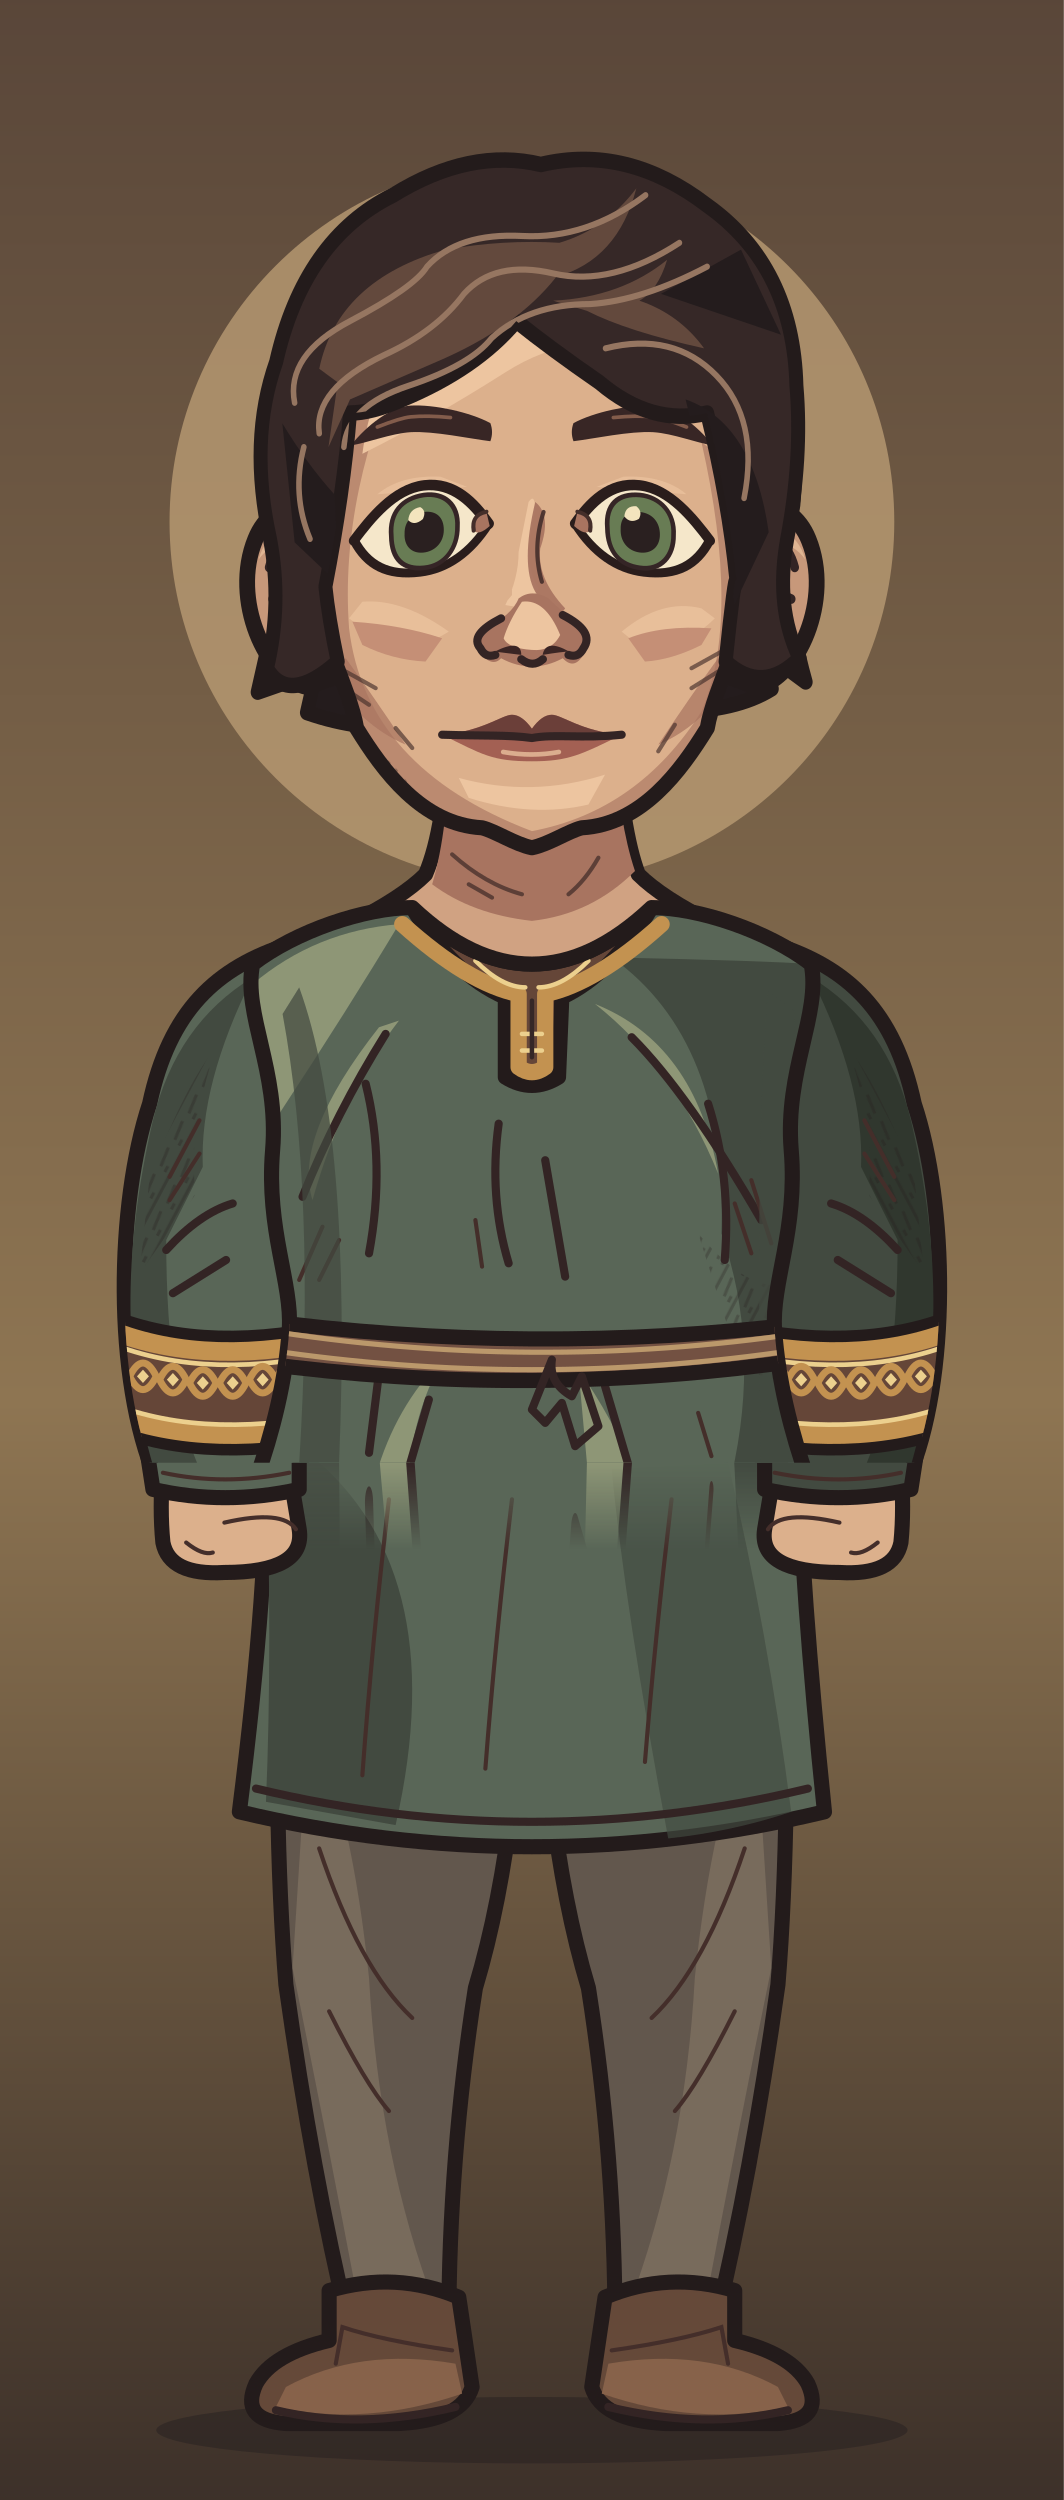
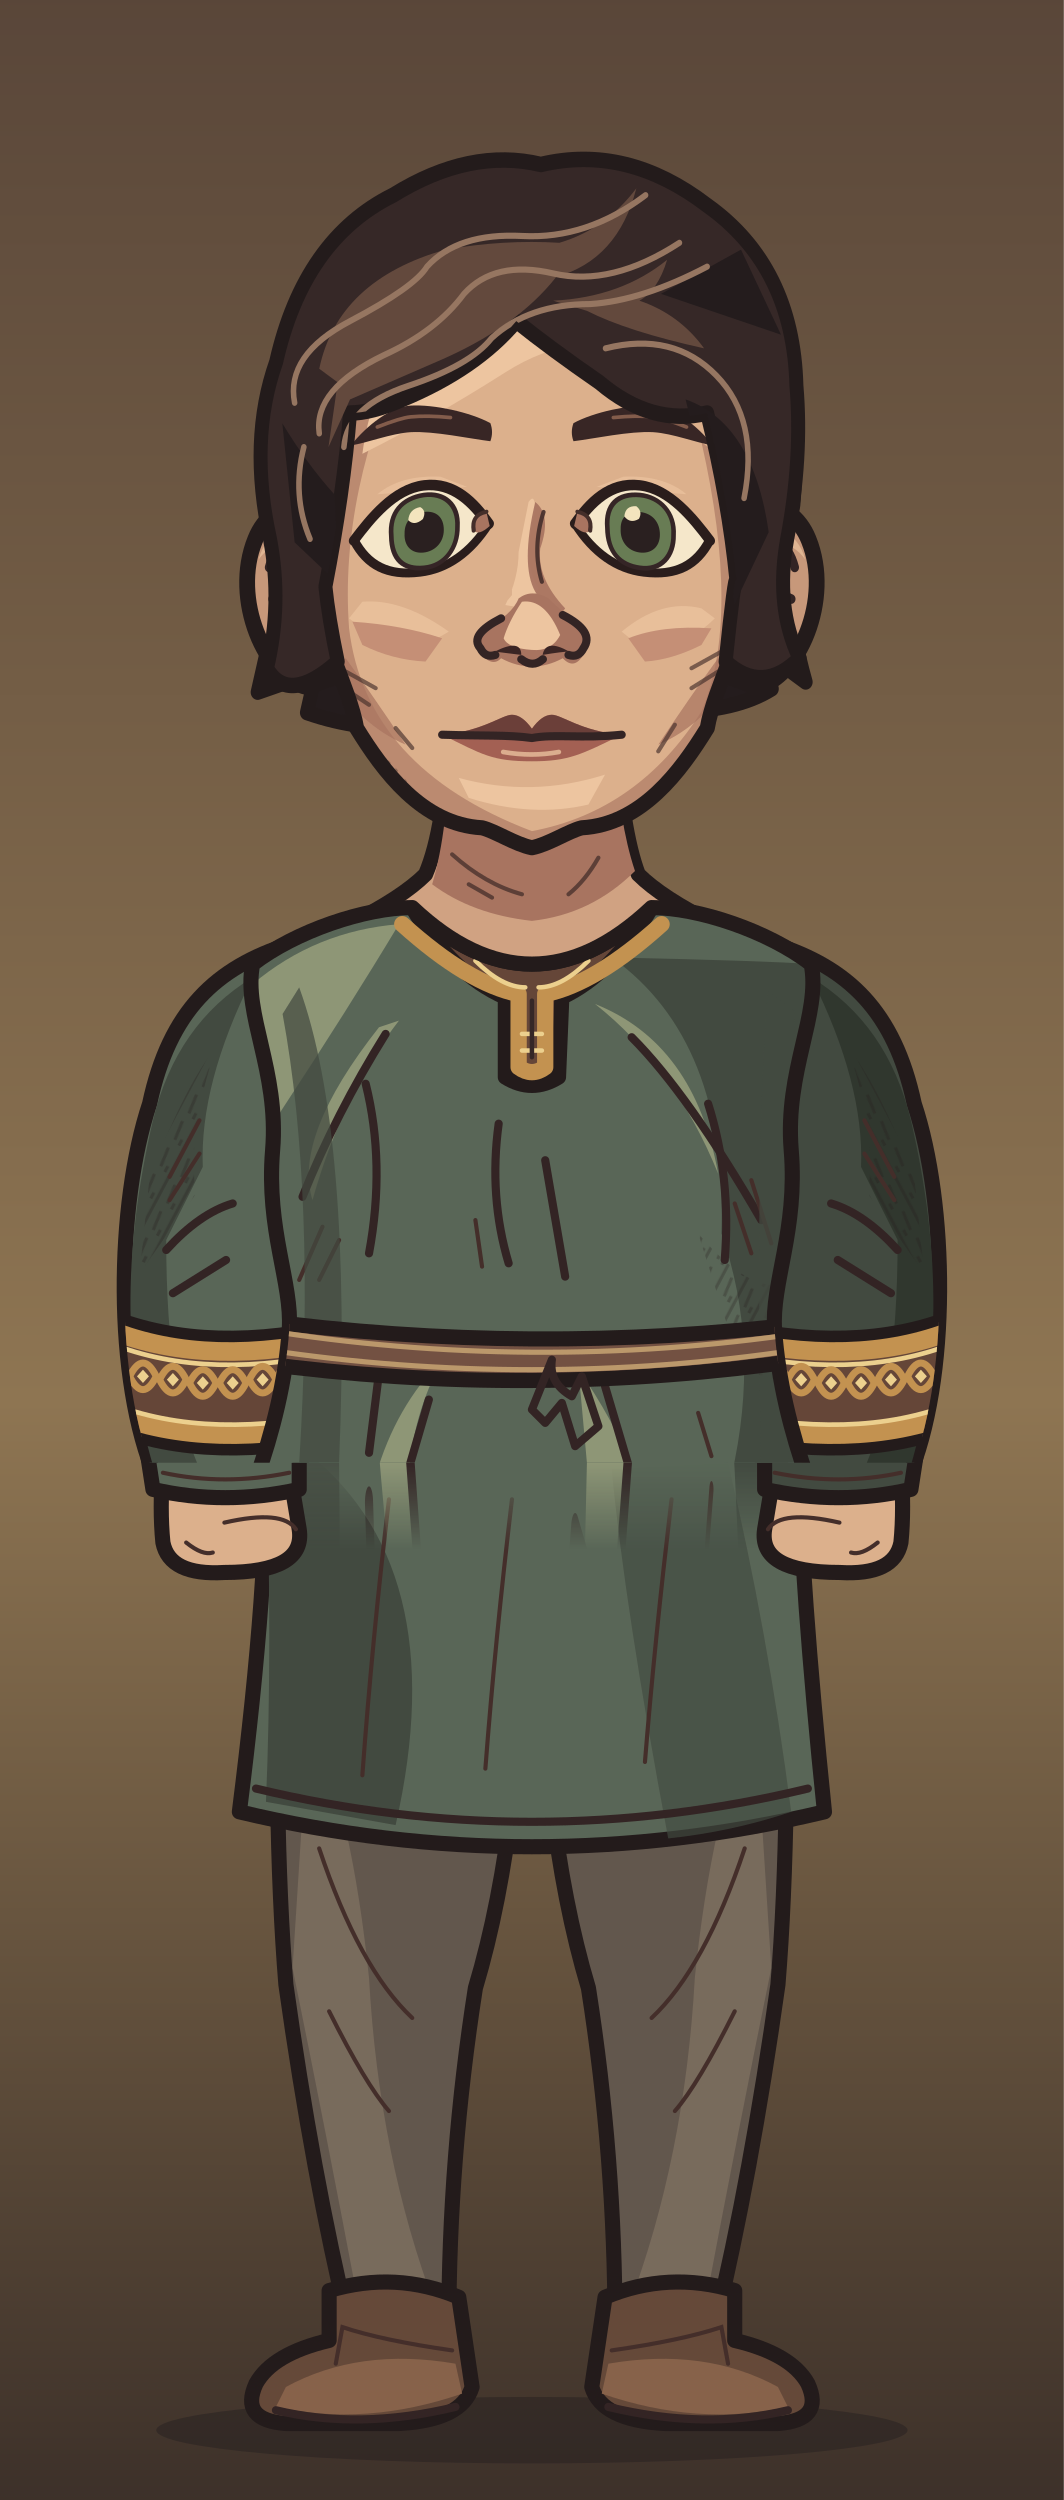
<svg xmlns="http://www.w3.org/2000/svg" xmlns:xlink="http://www.w3.org/1999/xlink" aria-labelledby="title" width="320" height="752" viewBox="0 0 320 752" role="img">
  <defs>
    <style>
      .edge {stroke:#231b1b;stroke-width:4.55;stroke-linecap:round;stroke-linejoin:round}
      .seam {fill:none;stroke:#332424;stroke-width:2.45;stroke-linecap:round;stroke-linejoin:round}
      .etch {fill:none;stroke:#442e2a;stroke-width:1.25;stroke-linecap:round}
      .hair-line {fill:none;stroke:#967661;stroke-width:1.45;stroke-linecap:round}
      .white {fill:#f5e7ca;stroke:#2a1d1c;stroke-width:2.65;stroke-linejoin:round}
      .label {fill:#efdfc1;font:600 20px Georgia,serif}
      .muted {fill:#b8aa96;font:13px 'Segoe UI',sans-serif}
      .section {fill:#dcbb8e;font:600 14px 'Segoe UI',sans-serif}
    </style>
    <linearGradient id="umber" x2="0" y2="1" gradientUnits="objectBoundingBox">
      <stop stop-color="#594639" />
      <stop offset=".56" stop-color="#8e7552" />
      <stop offset="1" stop-color="#3c3029" />
    </linearGradient>
    <linearGradient id="ash" x2="0" y2="1" gradientUnits="objectBoundingBox">
      <stop stop-color="#3b423d" />
      <stop offset=".56" stop-color="#7a7d67" />
      <stop offset="1" stop-color="#242b28" />
    </linearGradient>
    <linearGradient id="rose" x2="0" y2="1" gradientUnits="objectBoundingBox">
      <stop stop-color="#51404a" />
      <stop offset=".56" stop-color="#8a6972" />
      <stop offset="1" stop-color="#372c33" />
    </linearGradient>
    <pattern id="paper-grain" width="63" height="57" patternUnits="userSpaceOnUse">
      <path d="M1 16l2-1m21-4 5-2m16 7 6-1M12 32l3-1m16 11 4-1m20-14 4 1M4 51l5-1m41 0 9-2" fill="none" stroke="#231a1b" stroke-width=".85" opacity=".19" />
      <path d="M4 5l9-1m29 2 2-1M1 40l4-1m12 9 1-1m21-23 4-1m9 12 5-2" fill="none" stroke="#f0dbb5" stroke-width=".85" opacity=".23" />
      <path d="M16 19h.6m13-3h.7m28 6h.7m-39 15h.6m23 4h.6m-12 11h.7m29-39h.7" fill="none" stroke="#21191a" stroke-width="1.2" opacity=".28" stroke-linecap="round" />
    </pattern>
    <pattern id="ink-lines" width="7" height="9" patternUnits="userSpaceOnUse" patternTransform="rotate(28)">
      <path d="M1 -2V10m2.8-8 .6 6m1.9-1v5" stroke="#271d1d" stroke-width=".95" fill="none" opacity=".65" />
    </pattern>
    <radialGradient id="vignette" cx=".5" cy=".39" r=".72">
      <stop offset=".47" stop-color="#20191c" stop-opacity="0" />
      <stop offset="1" stop-color="#20191c" stop-opacity=".48" />
    </radialGradient>
    <g id="firs" fill="currentColor">
      <path d="M10 439Q15 379 12 300L9 220 15 146 15 54 19 80 21 147 28 230 25 326 29 439Z" />
      <path d="M17 169Q27 174 45 174L57 169 49 179 27 187 17 185                M18 194Q29 196 52 192L63 183 56 194 26 205 16 207                M15 225Q46 230 67 218L77 206 71 223 42 238 18 241                M17 252Q48 255 78 245L91 230 84 249 52 266 20 269                M14 282Q40 281 71 278L88 261 84 281 57 291 19 298                M19 312Q43 316 69 310L88 299 84 310 58 322 22 325" />
      <path d="M6 312 0 315V284L11 285M0 266 13 270V250L0 249M0 220 15 221 15 206 0 202                M0 180 16 181V167L0 165M0 141 15 150V138L0 133M0 112 17 127V118L0 104" />
      <path d="M64 440Q55 380 58 324L59 258 63 217 68 222 65 266 68 328 76 440Z                M63 291Q78 294 89 282L100 267 96 283 81 301 62 307                M63 323Q80 323 106 304L98 321 68 339                M63 316Q44 306 37 293L41 307 64 329Z" />
    </g>
    <g id="brambles" fill="none" stroke="currentColor" stroke-linecap="round" stroke-linejoin="round">
      <path stroke-width="3.8" d="M9 440Q13 401 21 380T26 333m-8 57Q39 375 43 352m-28 46Q6 377 0 376M41 440Q41 402 63 385m-20 44q26-6 39-30" />
      <path stroke-width="2" d="M23 364l14-13m-12 4-7-15m20 29 17-4m-15-1 1-11m13 49 2-17m2 14 18-5m-34 32q-12-10-17-10" />
    </g>
    <g id="night-scratches" fill="none" stroke="currentColor" stroke-width="1.2" stroke-linecap="round">
      <path d="M16 113q32-11 54-8m-30 9 16-3m184-40q19-4 44 1m-11 7 19 4                M24 335q33-3 68-16m-44 16 26-4m164-9q31 5 60-3m-39 8 38-3                M27 391q22-6 52-5m168 14q28-8 57-8m-40 11 24-4                M55 178l18-6m177 36 17 3m-12-4 17-1" />
    </g>
    <g id="shirt-setting">
      <rect width="320" height="440" fill="url(#umber)" />
-       <path d="M60 187C49 137 74 84 122 63c51-23 107-8 139 35 30 40 23 101-1 135-24 36-65 54-110 49-44-4-79-42-90-95Z" fill="#c2a077" />
-       <path d="M53 178C47 128 84 78 129 61m-65 160c22 43 65 68 103 66m82-187c19 20 27 48 24 72" fill="none" stroke="#c6a578" stroke-width="1.3" opacity=".65" />
      <path d="M50 217q24 8 64 1l-15 7-56 6m176-90q39-13 70-5l-26 4 28 2-64 6" fill="#856c54" opacity=".5" />
      <use xlink:href="#firs" style="color:#342827" opacity=".52" transform="translate(-26 8)" />
      <use xlink:href="#firs" style="color:#413128" opacity=".58" transform="translate(340 101) scale(-1 .81)" />
      <use xlink:href="#night-scratches" style="color:#dfbb87" opacity=".28" />
      <use xlink:href="#brambles" style="color:#291f22" opacity=".71" />
      <rect width="320" height="440" fill="url(#vignette)" />
      <rect width="320" height="440" fill="url(#paper-grain)" />
    </g>
    <g id="armor-setting">
      <rect width="320" height="440" fill="url(#ash)" />
-       <path d="M48 164c1-51 34-91 83-101 48-11 98 1 130 36 37 39 36 93 8 136-20 30-75 59-121 49-56-12-101-60-100-120Z" fill="#a5a48a" />
-       <path d="M54 144q8-48 53-66m108 5c39 15 61 39 68 68m-44 107q-41 31-93 30" fill="none" stroke="#bec0a0" stroke-width="1.2" opacity=".56" />
      <path d="M42 173q49-4 68 3l-43 6 25 3-49 4m151 35q47 10 104-6l-26 14-62 8Z" fill="#707764" opacity=".48" />
      <use xlink:href="#firs" style="color:#27312c" opacity=".64" transform="translate(-36 30)" />
      <use xlink:href="#firs" style="color:#303833" opacity=".75" transform="translate(324 45) scale(-.86 1.03)" />
      <use xlink:href="#brambles" style="color:#252a27" opacity=".62" transform="translate(319 10) scale(-1 1)" />
      <use xlink:href="#night-scratches" style="color:#d8d8a9" opacity=".28" transform="translate(-2 21)" />
      <rect width="320" height="440" fill="url(#vignette)" />
      <rect width="320" height="440" fill="url(#paper-grain)" />
    </g>
    <g id="woman-setting">
      <rect width="320" height="440" fill="url(#rose)" />
-       <path d="M56 160C60 107 95 74 142 65c47-9 100 15 121 50 23 39 19 90-12 126-31 39-73 55-115 44-52-13-85-74-80-125Z" fill="#b18b83" />
-       <path d="M61 126c15-36 40-55 84-63m97 38c27 25 36 61 29 98m-201 25q14 29 42 47" fill="none" stroke="#d0a69a" stroke-width="1.2" opacity=".58" />
      <path d="M44 235q40-4 76-1l-20 6-36 2 19 3-44 5m183-50q35 3 60-3l-24 9-31 2" fill="#775d65" opacity=".6" />
      <use xlink:href="#firs" style="color:#3b2b34" opacity=".58" transform="translate(-20 84) scale(.86 .91)" />
      <use xlink:href="#firs" style="color:#3d2e39" opacity=".68" transform="translate(327 54) scale(-.85 .98)" />
      <path d="M300 440q-2-82-6-173l-9-103 7-35 12 42 9 98 7 171Z                M294 195q-10-18-25-24l-15-1 13-4 11 2 18 15                M285 162q-13-22-34-27l-7 4 7-11 17 4 20 17                M303 242q-18-23-36-27l-13 3 15-9 11 2 21 15" fill="#3a2b33" opacity=".64" />
      <use xlink:href="#brambles" style="color:#2d2229" opacity=".8" transform="translate(12 6)" />
      <use xlink:href="#night-scratches" style="color:#e1b8a8" opacity=".28" transform="translate(0 7)" />
      <rect width="320" height="440" fill="url(#vignette)" />
      <rect width="320" height="440" fill="url(#paper-grain)" />
    </g>
    <pattern id="mail-rings" width="14" height="13" patternUnits="userSpaceOnUse" patternTransform="rotate(-7)">
      <path d="M-1 2q3-3 6 0 1 3-2 5Q0 8-1 5M6 2q3-3 6 0 1 3-2 5Q7 8 6 5M3 8q3-3 6 0 1 3-2 5-3 1-4-2M10 8q3-3 6 0" fill="none" stroke="#2d2c28" stroke-width="1.6" stroke-linecap="round" />
      <path d="M-.5 4q1.5-2 3-1m5 1q1.4-2 3-1M4 10q1.5-2 3-1m4 1q1.4-2 3-1" fill="none" stroke="#9a9b87" stroke-width="1.12" opacity=".78" stroke-linecap="round" />
    </pattern>
    <pattern id="armor-plates" width="47" height="24" patternUnits="userSpaceOnUse" patternTransform="translate(4 4) rotate(2)">
      <path d="M1 0l21 .7 1 18-3 3-17-1-1-4Zm24 1 19-1 2 15-3 7-19-2Z" fill="#85867a" stroke="#352e2a" stroke-width="1.75" stroke-linejoin="round" />
      <path d="M2 2l18 .2-.2 4L5 7 4 17Zm24 0 16-1 1 4-14 2-3 10Z" fill="#a9a58d" />
      <path d="M19 4l4 14-3 3-16-1 13-4Zm22 2 4 10-2 5-17-1 13-4Z" fill="#62655f" />
      <path d="M7 7l1-.5m6 12 3-2m16-7 5-1m-7 5 4-2" fill="none" stroke="#d0c0a0" stroke-width=".9" opacity=".76" />
      <path d="M6 12q2-2 2.7 1-1 2.2-2.7.5Zm12 1q1.8-2 2.4.6-1 2.6-2.5.8Zm11 1q1-2.2 2.8-1-.2 2.9-2.8 2.1Zm12-2q2.2-1.4 2.3.8-1 2.3-2.3.5Z" fill="#3c342d" />
    </pattern>
    <clipPath id="portrait-frame">
      <rect width="320" height="440" />
    </clipPath>
    <clipPath id="wardrobe-torso-mask">
      <path d="M124 273 C110 273 89 280 76 290 C73 305 84 322 82 346 C80 370 88 386 87 400 C86 415 82 431 77 445 H243 C238 431 234 415 233 400 C232 386 240 370 238 346 C236 322 247 305 244 290 C231 280 210 273 196 273 Q160 307 124 273Z" />
    </clipPath>
    <clipPath id="wardrobe-sleeve-mask">
      <path d="M87 284 C65 291 51 304 45 332 C35 362 34 415 47 445 H88 Q108 406 105 336Z" />
    </clipPath>
    <clipPath id="face-shape-clip">
      <path d="M 160 73 C 191 73 219 90 223 128 C 224 143 225 164 225 177 C 225 189 214.75 207 212.75 219 C 204.75 232 193 248 175 249 C 171 250 165 254 160 255 C 155 254 149 250 145 249 C 127 248 115.25 232 107.25 219 C 105.25 207 95 189 95 177 C 95 164 96 143 97 128 C 101 90 129 73 160 73 Z" />
    </clipPath>
    <clipPath id="face-features-eye-left">
      <path d="M-21 0 C-16 -6 -9 -14 0 -14 C9 -14 15 -7 19.5 0 C14 8 7 12 -1 12 C-11 12 -17 8 -21 0Z" />
    </clipPath>
    <clipPath id="face-features-eye-right">
      <path d="M-21 0 C-16 -6 -9 -14 0 -14 C9 -14 15 -7 19.5 0 C14 8 7 12 -1 12 C-11 12 -17 8 -21 0Z" />
    </clipPath>
    <clipPath id="face-features-nose-bridge">
      <path d="M154 144H167V179L172 185V187H149V185L154 179Z" />
    </clipPath>
    <clipPath id="hair-crown-clip">
      <path d="M97 198q-16 13-23 2 5-19 1-38-7-29 2-52 9-36 38-49 25-14 48-9 28-6 54 12 28 18 29 53 2 21-3 45-4 20 4 35-12 11-24 1Q226 172 226.5 174Q224 151 217 125Q199 129 182 116Q166 106 155 98Q142 112 118 121Q108 125 101 125Q99 148 93 176Q94 185 97 198Z" />
    </clipPath>
    <clipPath id="full-costume-join-outline">
      <path d="M80 435 Q81 474 72 545 Q160 566 248 545 Q241 477 240 435Z" />
    </clipPath>
    <linearGradient id="full-costume-join-fade" x1="0" y1="0" x2="0" y2="1">
      <stop offset="0" stop-color="#fff" />
      <stop offset="1" stop-color="#000" />
    </linearGradient>
    <mask id="full-costume-join-mask" maskUnits="userSpaceOnUse" x="0" y="440" width="320" height="26">
      <rect x="0" y="440" width="320" height="26" fill="url(#full-costume-join-fade)" />
    </mask>
  </defs>
  <g data-part="full-costume">
    <rect width="320" height="752" fill="url(#umber)" />
-     <circle cx="160" cy="157" r="109" fill="#b99b73" opacity=".8" />
    <ellipse cx="160" cy="731" rx="113" ry="10" fill="#261f20" opacity=".5" />
    <g>
      <path d="M84 469 L158 469 Q158 548 143 598 Q135 649 135 700 H105 Q94 654 86 597 Q82 548 84 469Z" fill="#62574d" class="edge" />
      <path d="M93 514 Q106 546 111 595 Q114 649 131 694 H108Q98 641 88 592Z" fill="#8c7c69" opacity=".53" />
      <path d="M96 556Q108 592 124 607 M99 605Q110 627 117 635" class="etch" />
      <g transform="translate(0 0)">
        <path d="M99 689Q119 683 138 691L142 718Q139 728 120 729H86Q72 728 77 717Q82 708 99 704Z" fill="#654939" class="edge" />
        <path d="M86 718Q108 706 137 711L139 720Q110 730 83 724Z" fill="#87624a" />
        <path d="M101 711L103 700Q115 704 136 707" class="etch" />
        <path d="M83 725Q108 731 137 724" class="seam" />
      </g>
    </g>
    <g transform="translate(320 0) scale(-1 1)">
      <path d="M84 469 L158 469 Q158 548 143 598 Q135 649 135 700 H105 Q94 654 86 597 Q82 548 84 469Z" fill="#62574d" class="edge" />
      <path d="M93 514 Q106 546 111 595 Q114 649 131 694 H108Q98 641 88 592Z" fill="#8c7c69" opacity=".53" />
      <path d="M96 556Q108 592 124 607 M99 605Q110 627 117 635" class="etch" />
      <g transform="translate(0 0)">
        <path d="M99 689Q119 683 138 691L142 718Q139 728 120 729H86Q72 728 77 717Q82 708 99 704Z" fill="#654939" class="edge" />
        <path d="M86 718Q108 706 137 711L139 720Q110 730 83 724Z" fill="#87624a" />
        <path d="M101 711L103 700Q115 704 136 707" class="etch" />
        <path d="M83 725Q108 731 137 724" class="seam" />
      </g>
    </g>
    <path d="M80 435 Q81 474 72 545 Q160 566 248 545 Q241 477 240 435Z" fill="#596657" class="edge" />
    <path d="M90 435 Q137 470 119 549 L80 542 Q82 495 80 435Z" fill="#424a40" />
    <path d="M184 442Q188 484 201 553Q220 551 238 545 Q231 491 219 440Z" fill="#424a40" opacity=".66" />
    <path d="M117 451Q112 493 109 534" class="etch" />
    <path d="M154 451Q149 493 146 532" class="etch" />
    <path d="M202 451Q197 493 194 530" class="etch" />
    <path d="M77 538Q160 558 243 538" class="seam" />
    <g clip-path="url(#full-costume-join-outline)" mask="url(#full-costume-join-mask)">
      <use transform="matrix(1 0 0 -4 0 2200)" xlink:href="#full-costume-upper" />
    </g>
    <g>
      <path d="M49 441 Q48 454 49 464 Q51 474 67.5 473Q92 473 90 460 L87 442Z" fill="#dcb08c" class="edge" data-part="hand" />
      <path d="M67.5 458Q85 454 89 460 M56 464q5 4 8 3" class="etch" />
      <path d="M44 435H90L90 448Q67.5 453 46 448Z" fill="#596657" class="edge" />
      <path d="M49 443Q67.5 447 87 443" class="etch" />
    </g>
    <g transform="translate(320 0) scale(-1 1)">
      <path d="M49 441 Q48 454 49 464 Q51 474 67.5 473Q92 473 90 460 L87 442Z" fill="#dcb08c" class="edge" data-part="hand" />
      <path d="M67.5 458Q85 454 89 460 M56 464q5 4 8 3" class="etch" />
      <path d="M44 435H90L90 448Q67.5 453 46 448Z" fill="#424a40" class="edge" />
      <path d="M49 443Q67.5 447 87 443" class="etch" />
    </g>
  </g>
  <g clip-path="url(#portrait-frame)" id="full-costume-upper">
    <g id="hair-back" transform="matrix(0.926 0 0 1.024 11.765 -3.765)">
      <path d="M104 96q-25 16-27 45-7 21 0 42l-6 24 19-6-3 12q35 11 69-6 59 12 82-1l-4-12 15 10q-9-29-4-52 4-39-23-58Z" fill="#241c1d" class="edge" />
    </g>
    <g data-part="neck">
      <g id="face-shape-neck">
        <path d="M 135 219 Q 134 249 128 263 Q 121 270 105 278 L 122 301 198 301 215 278 Q 199 270 192 263 Q 187 250 185 219 Z" fill="#d0a282" class="edge" />
        <path d="M 135 224 185 224 Q 186 247 191 262 Q 178 275 160 277 Q 142 275 130 266 Q 135 249 135 224 Z" fill="#a87460" />
        <path d="M 136 257 q 10 9 21 12 m -16 -3 7 4 m 32 -12 q -4 7 -9 11" class="etch" opacity=".75" />
      </g>
    </g>
    <g id="wardrobe-outfit-rus_gilt_cuff_tunic" data-outfit="rus_gilt_cuff_tunic">
      <path d="M87 284 C65 291 51 304 45 332 C35 362 34 415 47 445 H88 Q108 406 105 336Z" fill="#596657" class="edge" />
      <g data-part="sleeve-left" clip-path="url(#wardrobe-sleeve-mask)">
        <path d="M46 337 Q53 308 76 294 Q60 326 61 351 L50 373 Q50 421 61 444 H47 Q32 397 46 337Z" fill="#424a40" />
        <path d="M45 354 Q56 326 65 315 Q56 342 59 359 L42 383Z" fill="url(#ink-lines)" opacity=".44" />
        <path d="M50 376 q10 -11 20 -14 m-18 27 16 -10 M49 414 q4 11 13 21" class="seam" />
        <path d="M51 354 l9 -17 m-9 24 9 -14 m-6 61 10 13" class="etch" />
        <g data-part="gilt-cuff">
          <path d="M33 396 Q63 408 104 398 L106 431 Q63 441 33 429Z" fill="#654638" class="edge" />
          <path d="M33 400 Q63 412 104 402 M33 425 Q63 437 106 427" fill="none" stroke="#c39250" stroke-width="5.6" stroke-linecap="round" stroke-linejoin="round" />
          <path d="M33 404 Q63 416 104 406 M33 422 Q63 434 106 424" fill="none" stroke="#ecd08e" stroke-width="1.4" stroke-linecap="round" stroke-linejoin="round" />
          <path d="M39 414 q4 -8 8 0 q-4 8 -8 0Z" fill="none" stroke="#c39250" stroke-width="2.1" stroke-linecap="round" stroke-linejoin="round" />
          <path d="M43 412 l1.8 2 -1.8 2 -1.8 -2Z" fill="#ecd08e" />
          <path d="M48 415 q4 -8 8 0 q-4 8 -8 0Z" fill="none" stroke="#c39250" stroke-width="2.1" stroke-linecap="round" stroke-linejoin="round" />
          <path d="M52 413 l1.8 2 -1.8 2 -1.8 -2Z" fill="#ecd08e" />
          <path d="M57 416 q4 -8 8 0 q-4 8 -8 0Z" fill="none" stroke="#c39250" stroke-width="2.1" stroke-linecap="round" stroke-linejoin="round" />
          <path d="M61 414 l1.8 2 -1.8 2 -1.8 -2Z" fill="#ecd08e" />
          <path d="M66 416 q4 -8 8 0 q-4 8 -8 0Z" fill="none" stroke="#c39250" stroke-width="2.1" stroke-linecap="round" stroke-linejoin="round" />
          <path d="M70 414 l1.8 2 -1.8 2 -1.8 -2Z" fill="#ecd08e" />
          <path d="M75 415 q4 -8 8 0 q-4 8 -8 0Z" fill="none" stroke="#c39250" stroke-width="2.1" stroke-linecap="round" stroke-linejoin="round" />
          <path d="M79 413 l1.8 2 -1.8 2 -1.8 -2Z" fill="#ecd08e" />
          <path d="M84 413 q4 -8 8 0 q-4 8 -8 0Z" fill="none" stroke="#c39250" stroke-width="2.1" stroke-linecap="round" stroke-linejoin="round" />
          <path d="M88 411 l1.8 2 -1.8 2 -1.8 -2Z" fill="#ecd08e" />
        </g>
      </g>
      <g transform="translate(320 0) scale(-1 1)">
        <path d="M87 284 C65 291 51 304 45 332 C35 362 34 415 47 445 H88 Q108 406 105 336Z" fill="#424a40" class="edge" />
        <g data-part="sleeve-right" clip-path="url(#wardrobe-sleeve-mask)">
          <path d="M46 337 Q53 308 76 294 Q60 326 61 351 L50 373 Q50 421 61 444 H47 Q32 397 46 337Z" fill="#30372e" />
          <path d="M45 354 Q56 326 65 315 Q56 342 59 359 L42 383Z" fill="url(#ink-lines)" opacity=".44" />
          <path d="M50 376 q10 -11 20 -14 m-18 27 16 -10 M49 414 q4 11 13 21" class="seam" />
          <path d="M51 354 l9 -17 m-9 24 9 -14 m-6 61 10 13" class="etch" />
          <g data-part="gilt-cuff">
            <path d="M33 396 Q63 408 104 398 L106 431 Q63 441 33 429Z" fill="#654638" class="edge" />
            <path d="M33 400 Q63 412 104 402 M33 425 Q63 437 106 427" fill="none" stroke="#c39250" stroke-width="5.6" stroke-linecap="round" stroke-linejoin="round" />
            <path d="M33 404 Q63 416 104 406 M33 422 Q63 434 106 424" fill="none" stroke="#ecd08e" stroke-width="1.4" stroke-linecap="round" stroke-linejoin="round" />
            <path d="M39 414 q4 -8 8 0 q-4 8 -8 0Z" fill="none" stroke="#c39250" stroke-width="2.1" stroke-linecap="round" stroke-linejoin="round" />
            <path d="M43 412 l1.8 2 -1.8 2 -1.8 -2Z" fill="#ecd08e" />
            <path d="M48 415 q4 -8 8 0 q-4 8 -8 0Z" fill="none" stroke="#c39250" stroke-width="2.1" stroke-linecap="round" stroke-linejoin="round" />
            <path d="M52 413 l1.8 2 -1.8 2 -1.8 -2Z" fill="#ecd08e" />
            <path d="M57 416 q4 -8 8 0 q-4 8 -8 0Z" fill="none" stroke="#c39250" stroke-width="2.1" stroke-linecap="round" stroke-linejoin="round" />
            <path d="M61 414 l1.8 2 -1.8 2 -1.8 -2Z" fill="#ecd08e" />
            <path d="M66 416 q4 -8 8 0 q-4 8 -8 0Z" fill="none" stroke="#c39250" stroke-width="2.1" stroke-linecap="round" stroke-linejoin="round" />
            <path d="M70 414 l1.8 2 -1.8 2 -1.8 -2Z" fill="#ecd08e" />
            <path d="M75 415 q4 -8 8 0 q-4 8 -8 0Z" fill="none" stroke="#c39250" stroke-width="2.1" stroke-linecap="round" stroke-linejoin="round" />
            <path d="M79 413 l1.8 2 -1.8 2 -1.8 -2Z" fill="#ecd08e" />
            <path d="M84 413 q4 -8 8 0 q-4 8 -8 0Z" fill="none" stroke="#c39250" stroke-width="2.1" stroke-linecap="round" stroke-linejoin="round" />
            <path d="M88 411 l1.8 2 -1.8 2 -1.8 -2Z" fill="#ecd08e" />
          </g>
        </g>
      </g>
      <path d="M124 273 C110 273 89 280 76 290 C73 305 84 322 82 346 C80 370 88 386 87 400 C86 415 82 431 77 445 H243 C238 431 234 415 233 400 C232 386 240 370 238 346 C236 322 247 305 244 290 C231 280 210 273 196 273 Q160 307 124 273Z" fill="#596657" />
      <g data-part="torso" clip-path="url(#wardrobe-torso-mask)">
        <path d="M76 296 Q95 280 120 278 Q105 303 84 335Z" fill="#8e9676" />
        <path d="M184 288 Q231 289 244 290 L261 444 H220 Q229 405 217 371 Q219 313 184 288Z" fill="#424a40" />
        <path d="M77 344 Q87 359 83 381 L68 402 L60 359Z" fill="#424a40" />
        <path d="M210 371 Q226 390 238 386 L237 416 L223 412Z" fill="url(#ink-lines)" opacity=".42" />
        <path d="M120 307 Q103 329 94 361 Q88 342 114 309Z M179 302 Q209 314 216 353 Q203 321 179 302Z" fill="#8e9676" />
        <path d="M133 409 Q124 426 123 444 H113 Q119 423 133 409Z M174 412 Q184 426 192 445 H177Z" fill="#8e9676" />
        <path d="M116 311 Q101 335 91 360 M190 312 Q207 329 229 367 M150 338 q-3 22 3 42 m11 -31 6 35 M129 421 l-7 24 m60 -28 8 27" class="seam" />
        <path d="M97 369 l-7 16 m12 -12 -6 12 M226 355 l6 19 m-11 -12 5 15 M143 367 l2 14 m65 44 4 13" class="etch" />
        <path d="M90 297 Q106 341 102 440 H90 Q95 359 85 305Z M231 298 Q227 346 229 445 H237 Q238 347 239 304Z" fill="#424a40" opacity=".72" />
        <path d="M110 326 Q116 350 111 377 m3 36 l-3 24 M213 332q7 22 5 47" class="seam" />
        <g data-part="gilt-round-collar">
          <path d="M124 273 Q160 307 196 273 Q184 293 169 300 L168 324 Q160 329 152 324 L152 300 Q136 293 124 273Z" fill="#654638" class="edge" />
          <path d="M121 278 Q141 296 156 299 V321 Q160 324 164 321 V299 Q179 296 199 278" fill="none" stroke="#c39250" stroke-width="4.9" stroke-linecap="round" stroke-linejoin="round" />
          <path d="M143 289q8 8 15 8 m4 0q7 0 15 -8 M157 311h6 m-6 5h6" fill="none" stroke="#ecd08e" stroke-width="1.35" stroke-linecap="round" stroke-linejoin="round" />
          <path d="M160 301v17" fill="none" stroke="#352727" stroke-width="1.35" stroke-linecap="round" stroke-linejoin="round" />
        </g>
      </g>
      <path d="M124 273 C110 273 89 280 76 290 C73 305 84 322 82 346 C80 370 88 386 87 400 C86 415 82 431 77 445 H243 C238 431 234 415 233 400 C232 386 240 370 238 346 C236 322 247 305 244 290 C231 280 210 273 196 273 Q160 307 124 273Z" fill="none" class="edge" />
      <g data-part="belt" clip-path="url(#wardrobe-torso-mask)">
        <path d="M77 397Q160 408 243 398L242 409Q160 421 78 410Z" fill="#735142" class="edge" />
        <path d="M79 400Q160 413 241 401M80 406Q160 418 240 406" fill="none" stroke="#bb986b" stroke-width="1.55" stroke-linecap="round" />
        <path d="M166 409Q165 416 172 420L175 414 180 429 173 435 169 422 164 428 160 424Z" fill="#967451" class="seam" />
      </g>
    </g>
    <g id="face-shape">
      <g id="face-shape-ears">
        <g transform="translate(105 179) scale(-1.046 1.19)">
          <path d="M -4 -15 C 7 -26 22 -25 27 -14 C 34 1 24 21 12 23 L -4 18 Z" fill="#c7987a" class="edge" />
          <path d="M 7 -15 C 16 -20 24 -16 26 -9 C 22 -14 16 -14 13 -11 L 10 -1 Z" fill="#edc5a0" opacity=".66" />
          <path d="M 23 -7 Q 20 -17 10 -11 L 7 2 M 22 1 Q 15 -2 11 6" class="seam" />
        </g>
        <g transform="translate(215 179) scale(1.046 1.19)">
          <path d="M -4 -15 C 7 -26 22 -25 27 -14 C 34 1 24 21 12 23 L -4 18 Z" fill="#c7987a" class="edge" />
          <path d="M 7 -15 C 16 -20 24 -16 26 -9 C 22 -14 16 -14 13 -11 L 10 -1 Z" fill="#edc5a0" opacity=".66" />
          <path d="M 23 -7 Q 20 -17 10 -11 L 7 2 M 22 1 Q 15 -2 11 6" class="seam" />
        </g>
      </g>
      <path d="M 160 73 C 191 73 219 90 223 128 C 224 143 225 164 225 177 C 225 189 214.75 207 212.75 219 C 204.75 232 193 248 175 249 C 171 250 165 254 160 255 C 155 254 149 250 145 249 C 127 248 115.25 232 107.25 219 C 105.25 207 95 189 95 177 C 95 164 96 143 97 128 C 101 90 129 73 160 73 Z" fill="#dcb08c" />
      <g clip-path="url(#face-shape-clip)">
        <path d="M 70 141 Q 104 91 123 103 Q 102 148 105 189 Q 110 231 160 250 Q 192 244 211 214 Q 223 186 211 133 Q 235 151 250 174 L 250 265 70 265 Z" fill="#bb8a70" />
        <path d="M 109 136.5 Q 114 99 142 98 Q 173 89 195 107 Q 174 98 152 112 Q 130 126 109 136.5 Z" fill="#edc5a0" />
        <g transform="translate(160 0) scale(-1 1)">
          <path d="M 25 190 Q 39 180 51 181 L 55 186 Q 45 194 32 194 Z" fill="#edc5a0" opacity=".72" />
          <path d="M 27 192 Q 39 188 54 187 L 51 194 Q 42 198.5 32 199 Z" fill="#c58f76" />
          <path d="M 56 198 Q 48 209 38 224 Q 52 218 62 202 Z" fill="#a87460" opacity=".73" />
        </g>
        <g transform="translate(160 0) scale(1 1)">
          <path d="M 27 190 Q 39 180 51 183 L 55 186 Q 45 196 32 194 Z" fill="#edc5a0" opacity=".72" />
          <path d="M 29 192 Q 39 188 54 189 L 51 194 Q 42 198.5 34 199 Z" fill="#c58f76" />
          <path d="M 56 198 Q 48 209 38 224 Q 52 218 62 202 Z" fill="#a87460" opacity=".73" />
        </g>
        <path d="M 92 183 Q 99 211 120 232 L 132 247 119 248 Q 98 234 85 212 Z M 229 184 Q 224 217 203 241 L 193 250 209 247 Q 230 233 240 211 Z" fill="url(#ink-lines)" opacity=".42" />
        <path d="M 138 234 Q 160 240 182 233 L 177 242 Q 160 246 141 240 Z" fill="#edc5a0" />
        <path d="M 104 202 l 9 5 m -8 1 6 4 m 97 -11 9 -5 m -9 11 8 -5 m -97 17 5 6 m 74 1 5 -8" class="etch" opacity=".65" />
      </g>
      <path d="M 160 73 C 191 73 219 90 223 128 C 224 143 225 164 225 177 C 225 189 214.75 207 212.75 219 C 204.75 232 193 248 175 249 C 171 250 165 254 160 255 C 155 254 149 250 145 249 C 127 248 115.25 232 107.25 219 C 105.25 207 95 189 95 177 C 95 164 96 143 97 128 C 101 90 129 73 160 73 Z" fill="none" class="edge" />
    </g>
    <g clip-path="url(#face-shape-clip)">
      <g data-part="eyes">
        <g transform="matrix(1 -0.12 0 1 127.5 160)">
          <path d="M-14 -13 Q-7 -18 5 -16 L13 -12" fill="#edc5a0" opacity=".65" />
          <path d="M-21 0 C-16 -6 -9 -14 0 -14 C9 -14 15 -7 19.5 0 C14 8 7 12 -1 12 C-11 12 -17 8 -21 0Z" class="white" />
          <g clip-path="url(#face-features-eye-left)">
            <g transform="translate(0 0) scale(1 1)">
              <path d="M-9.8 0 C-10.4 -7 -6.6 -10.9 0 -11.1 C6.1 -11.2 10.5 -7 10.1 -.3 C10.2 5.9 6.4 11 0 10.8 C-6.1 10.7 -9.7 7.2 -9.8 0Z" fill="#687c54" stroke="#352526" stroke-width="1.4" />
              <path d="M-5.8 -.2C-5.9-3.8-3.5-6 .1-6 3.8-6 6-3.6 6 .1 6 3.9 3.3 6.3-.2 6.2-3.9 6.1-6 3.3-5.8-.2Z" fill="#2a2020" />
              <path d="M-4.7-4.1Q-4.4-7.4-1.1-7.6 .9-6.3-.3-3.9-2.9-2-4.7-4.1Z" fill="#f3e4bd" />
            </g>
          </g>
          <path d="M-21 0 C-16 -6 -9 -14 0 -14 C9 -14 15 -7 19.5 0" fill="none" stroke="#2a1d1c" stroke-width="3.15" stroke-linecap="round" />
          <path d="M18.8 -3.8 Q14.2 -3.4 15 1.4 Q16.5 3.2 19.8 .6Z" fill="#a87460" />
          <path d="M18.8 -3.8 Q14.2 -3.4 15 1.4" class="etch" />
        </g>
        <g transform="matrix(-1 -0.12 0 1 192.5 160)">
          <path d="M-14 -13 Q-7 -18 5 -16 L13 -12" fill="#edc5a0" opacity=".65" />
          <path d="M-21 0 C-16 -6 -9 -14 0 -14 C9 -14 15 -7 19.5 0 C14 8 7 12 -1 12 C-11 12 -17 8 -21 0Z" class="white" />
          <g clip-path="url(#face-features-eye-right)">
            <g transform="translate(0 0) scale(-1 1)">
              <path d="M-9.8 0 C-10.4 -7 -6.6 -10.9 0 -11.1 C6.1 -11.2 10.5 -7 10.1 -.3 C10.2 5.9 6.4 11 0 10.8 C-6.1 10.7 -9.7 7.2 -9.8 0Z" fill="#687c54" stroke="#352526" stroke-width="1.4" />
              <path d="M-5.8 -.2C-5.9-3.8-3.5-6 .1-6 3.8-6 6-3.6 6 .1 6 3.9 3.3 6.3-.2 6.2-3.9 6.1-6 3.3-5.8-.2Z" fill="#2a2020" />
              <path d="M-4.7-4.1Q-4.4-7.4-1.1-7.6 .9-6.3-.3-3.9-2.9-2-4.7-4.1Z" fill="#f3e4bd" />
            </g>
          </g>
          <path d="M-21 0 C-16 -6 -9 -14 0 -14 C9 -14 15 -7 19.5 0" fill="none" stroke="#2a1d1c" stroke-width="3.15" stroke-linecap="round" />
          <path d="M18.8 -3.8 Q14.2 -3.4 15 1.4 Q16.5 3.2 19.8 .6Z" fill="#a87460" />
          <path d="M18.8 -3.8 Q14.2 -3.4 15 1.4" class="etch" />
        </g>
      </g>
      <g data-part="brows">
        <g transform="matrix(1 0 0 1 127.5 131)">
          <path d="M-22 3 C-17 -3.22 -10 -8.6 -4 -9 C3 -9.4 14 -7 20 -3.72 Q21 -1 20 1.72 C14 1 3 -1.4 -4 -1 C-10 -0.6 -17 2.22 -22 3Z" fill="#382625" />
          <path d="M-14 -2.55 Q-7 -5.3 -4 -5.6 Q1 -6.1 8 -5.4" fill="none" stroke="#835c4b" stroke-width="1.1" stroke-linecap="round" />
        </g>
        <g transform="matrix(-1 0 0 1 192.5 131)">
          <path d="M-22 3 C-17 -3.22 -10 -8.6 -4 -9 C3 -9.4 14 -7 20 -3.72 Q21 -1 20 1.72 C14 1 3 -1.4 -4 -1 C-10 -0.6 -17 2.22 -22 3Z" fill="#382625" />
          <path d="M-14 -2.55 Q-7 -5.3 -4 -5.6 Q1 -6.1 8 -5.4" fill="none" stroke="#835c4b" stroke-width="1.1" stroke-linecap="round" />
        </g>
      </g>
      <g data-part="nose">
        <g clip-path="url(#face-features-nose-bridge)">
          <path d="M159 151 Q161 148 161 154 Q157 169 162 177 L158 183 152 182 Q156 174 156 166Z" fill="#edc5a0" />
          <path d="M161 151 Q166 155 162.5 165 Q161.5 174 170 183 L167 187 161 178 Q156.5 170 161 151Z" fill="#a87460" opacity=".93" />
          <path d="M163.5 154 Q160 165 163 175" class="etch" opacity=".9" />
        </g>
        <path d="M156 180 Q160 177 165 180 C167 182 169.28 184 174 188 Q178 192 176 196 Q173 202 169.28 198 Q160 203 150.72 198 Q148 201 144 196 Q142 192 146 189 Q154 185 156 180Z" fill="#a87460" />
        <path d="M157 181 Q164 180 168.5 191 Q165.95 196 160 195.5 Q152.775 195 151.5 192 Q153 187 157 181Z" fill="#edc5a0" />
        <path d="M150.72 186 Q141 191 144.5 195 Q146 198 149 197 M169.28 185 Q179 190 175.5 195 Q174 198 171 197" class="seam" />
        <path d="M148.8 196 q8 -4 8 1 q-8 -1 -8 -1Z M163.2 197 q1 -5 8 -1 q-2 0 -8 1Z" fill="#3b2524" />
        <path d="M156.8 198.3 Q160.25 201 163.3 198.3" class="seam" />
      </g>
      <g data-part="mouth">
        <path d="M133 221 C145.15 220 151 215 154 215 Q157 215 160 219.2 Q163 215 166 215 C169 215 174.85 220 187 221 C174.85 227 171 229 160 229 C148 229 145.15 227 133 221Z" fill="#a36053" />
        <path d="M133 221 C145.15 220 151 215 154 215 Q157 215 160 219.2 Q163 215 166 215 C169 215 174.85 220 187 221 C174.85 222.25 167 220.7 160 222 C153 221 145.15 221.4 133 221Z" fill="#56322f" opacity=".72" />
        <path d="M133 221 C145.15 221.4 153 221 160 222 C167 220.7 174.85 222.25 187 221" class="seam" />
        <path d="M151.36 226.2 Q160 227.7 168.1 226.2" fill="none" stroke="#edc5a0" stroke-width="1.4" stroke-linecap="round" opacity=".76" />
      </g>
    </g>
    <g id="hair-front">
      <g transform="matrix(0.926 0 0 1.024 11.765 -3.765)">
        <path d="M97 198q-16 13-23 2 5-19 1-38-7-29 2-52 9-36 38-49 25-14 48-9 28-6 54 12 28 18 29 53 2 21-3 45-4 20 4 35-12 11-24 1Q226 172 226.5 174Q224 151 217 125Q199 129 182 116Q166 106 155 98Q142 112 118 121Q108 125 101 125Q99 148 93 176Q94 185 97 198Z" fill="#362827" class="edge" />
        <g clip-path="url(#hair-crown-clip)">
          <path d="M91 112q6-26 41-35 19-3 37-2 15-4 25-16-6 21-26 26-13 15-39 25l-28 11-7 14 3-19Zm76-20q22-1 37-12-3 9-9 12 13 4 21 14-25-5-38-11Z" fill="#63493d" />
          <path d="M79 128q8 12 17 21l1 26-14-12Zm123-38 26-13 13 25Z M210 121q22 7 27 39l-11 21Z" fill="#241c1d" />
          <path d="M83 122q-3-14 18-24t25-16q10-10 31-9t40-12M91 131q-2-13 21-23 17-7 26-18 10-10 29-6t41-9M99 135q1-12 21-18t27-14q12-10 32-10 17-1 38-11M184 106q22-5 36 8t9 36M86 135q-4 14 2 27" fill="none" stroke="#967661" stroke-width="1.8" stroke-linecap="round" stroke-linejoin="round" />
        </g>
      </g>
    </g>
  </g>
</svg>
